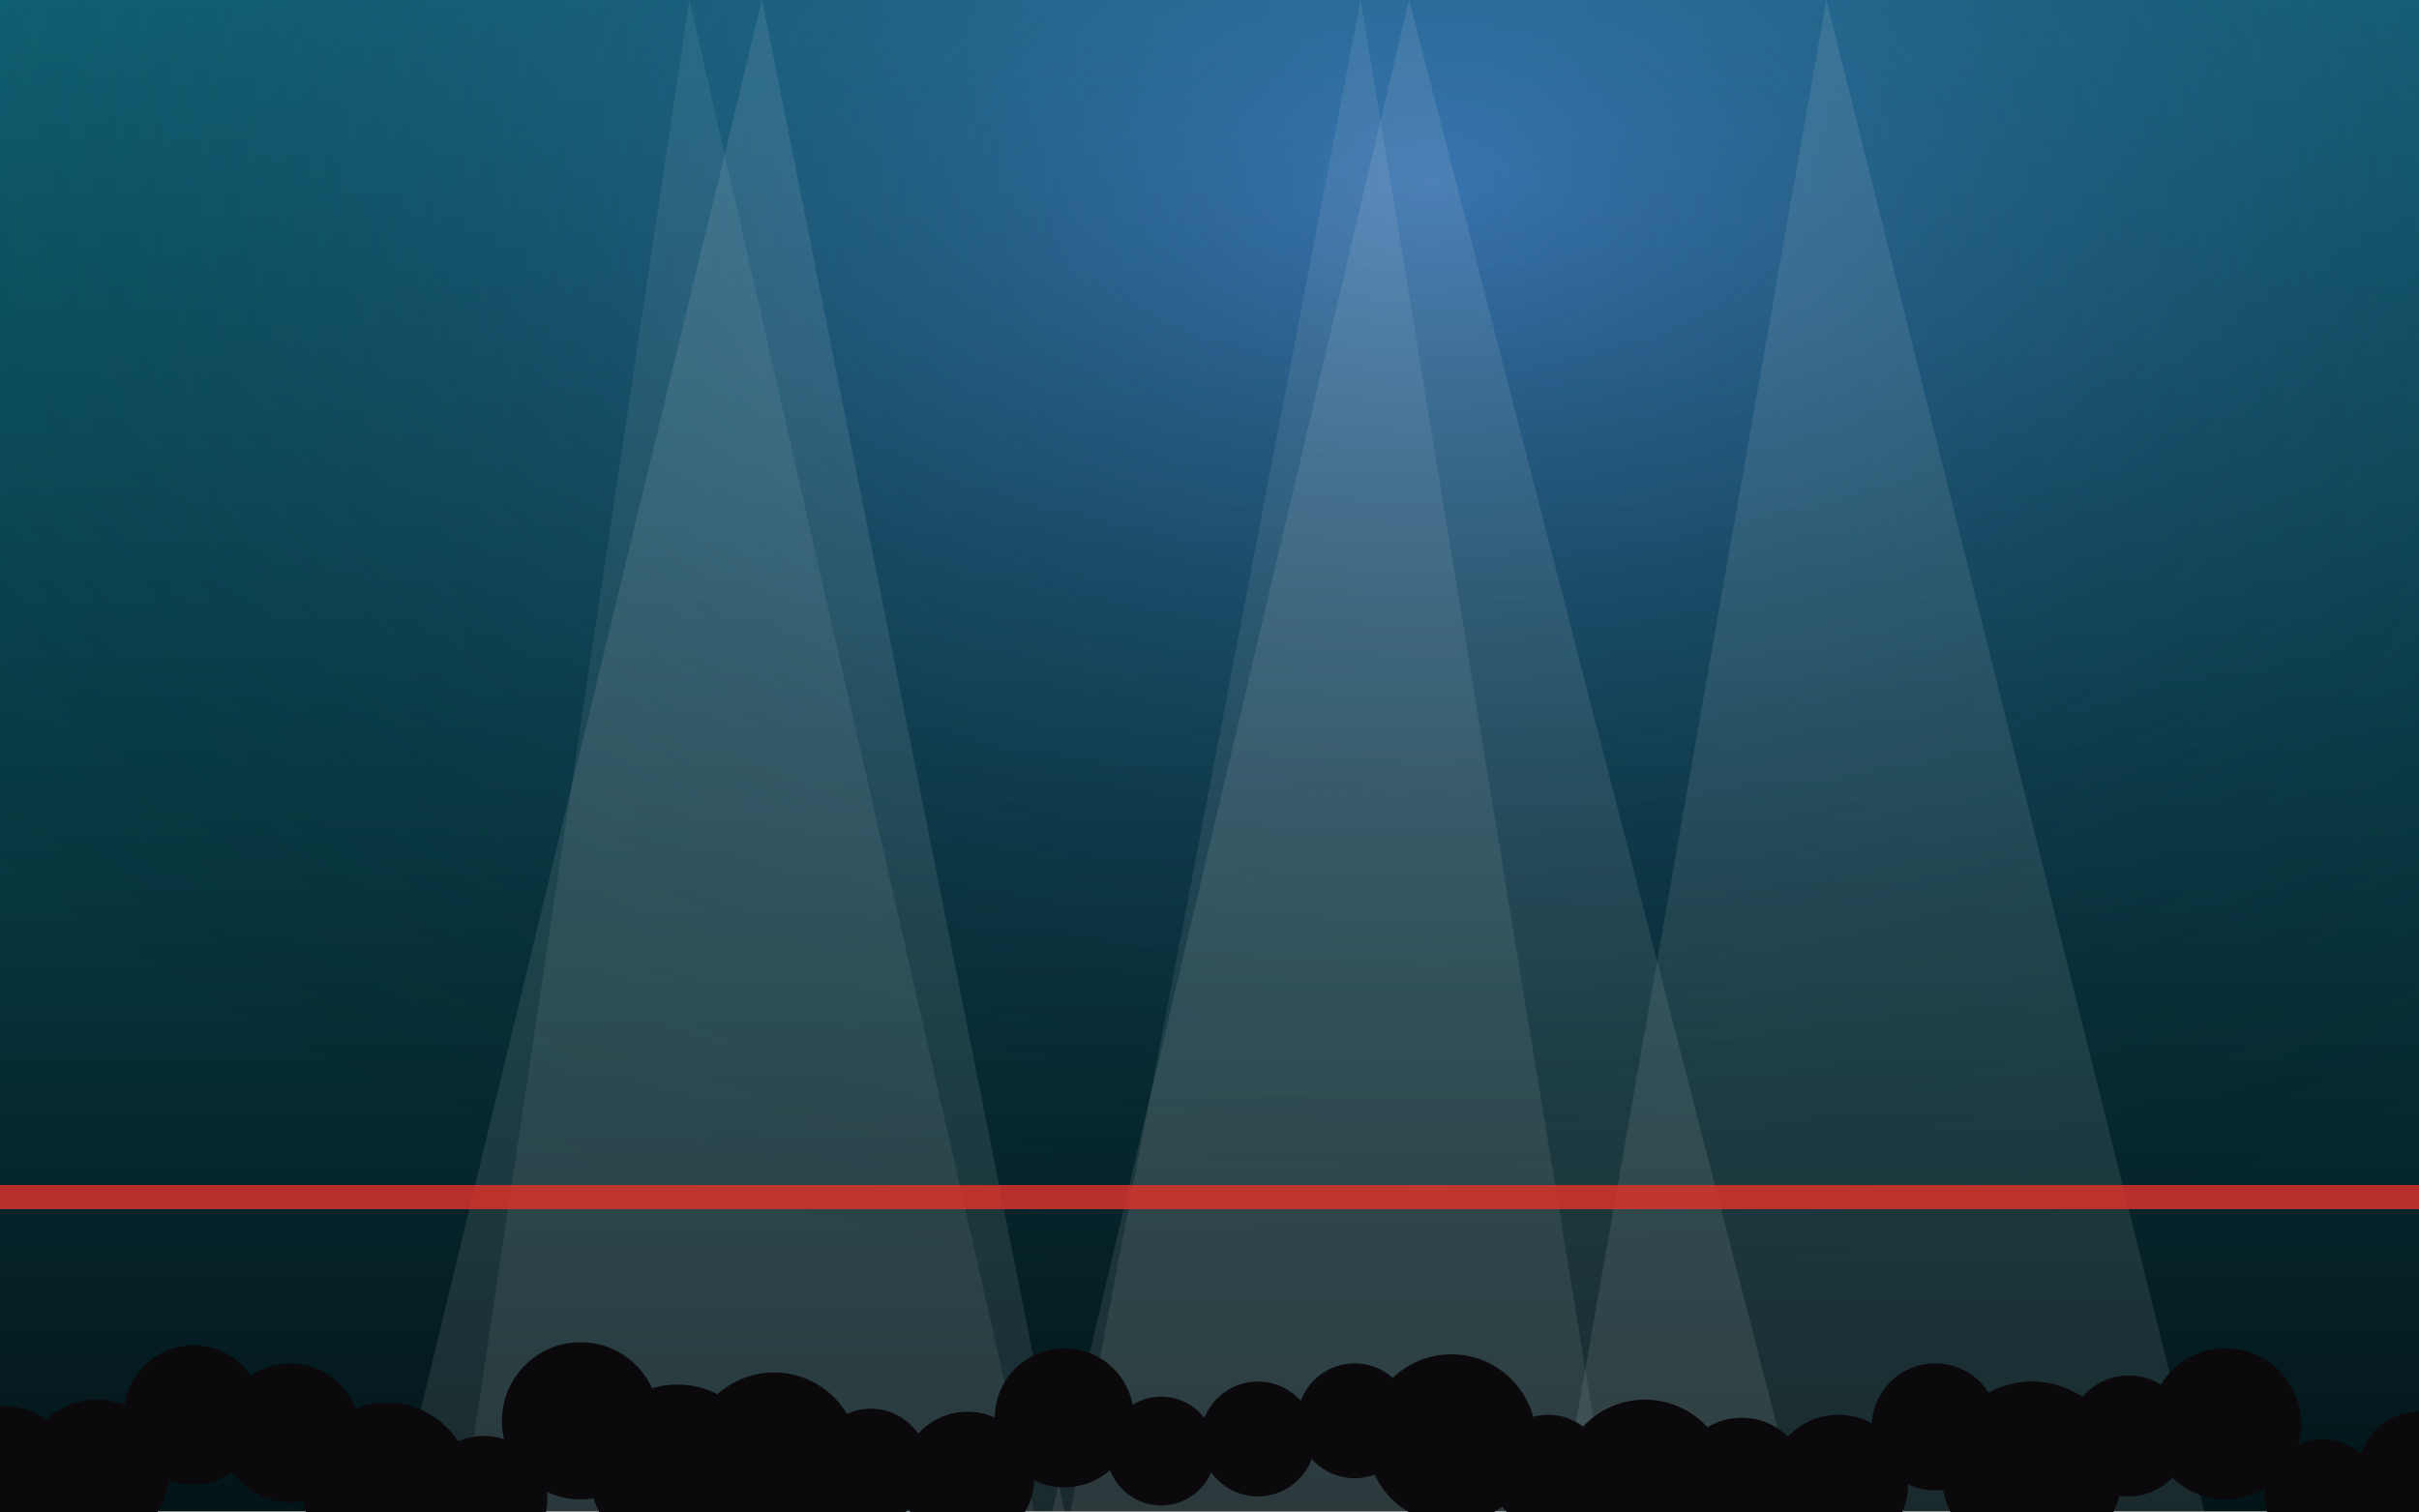
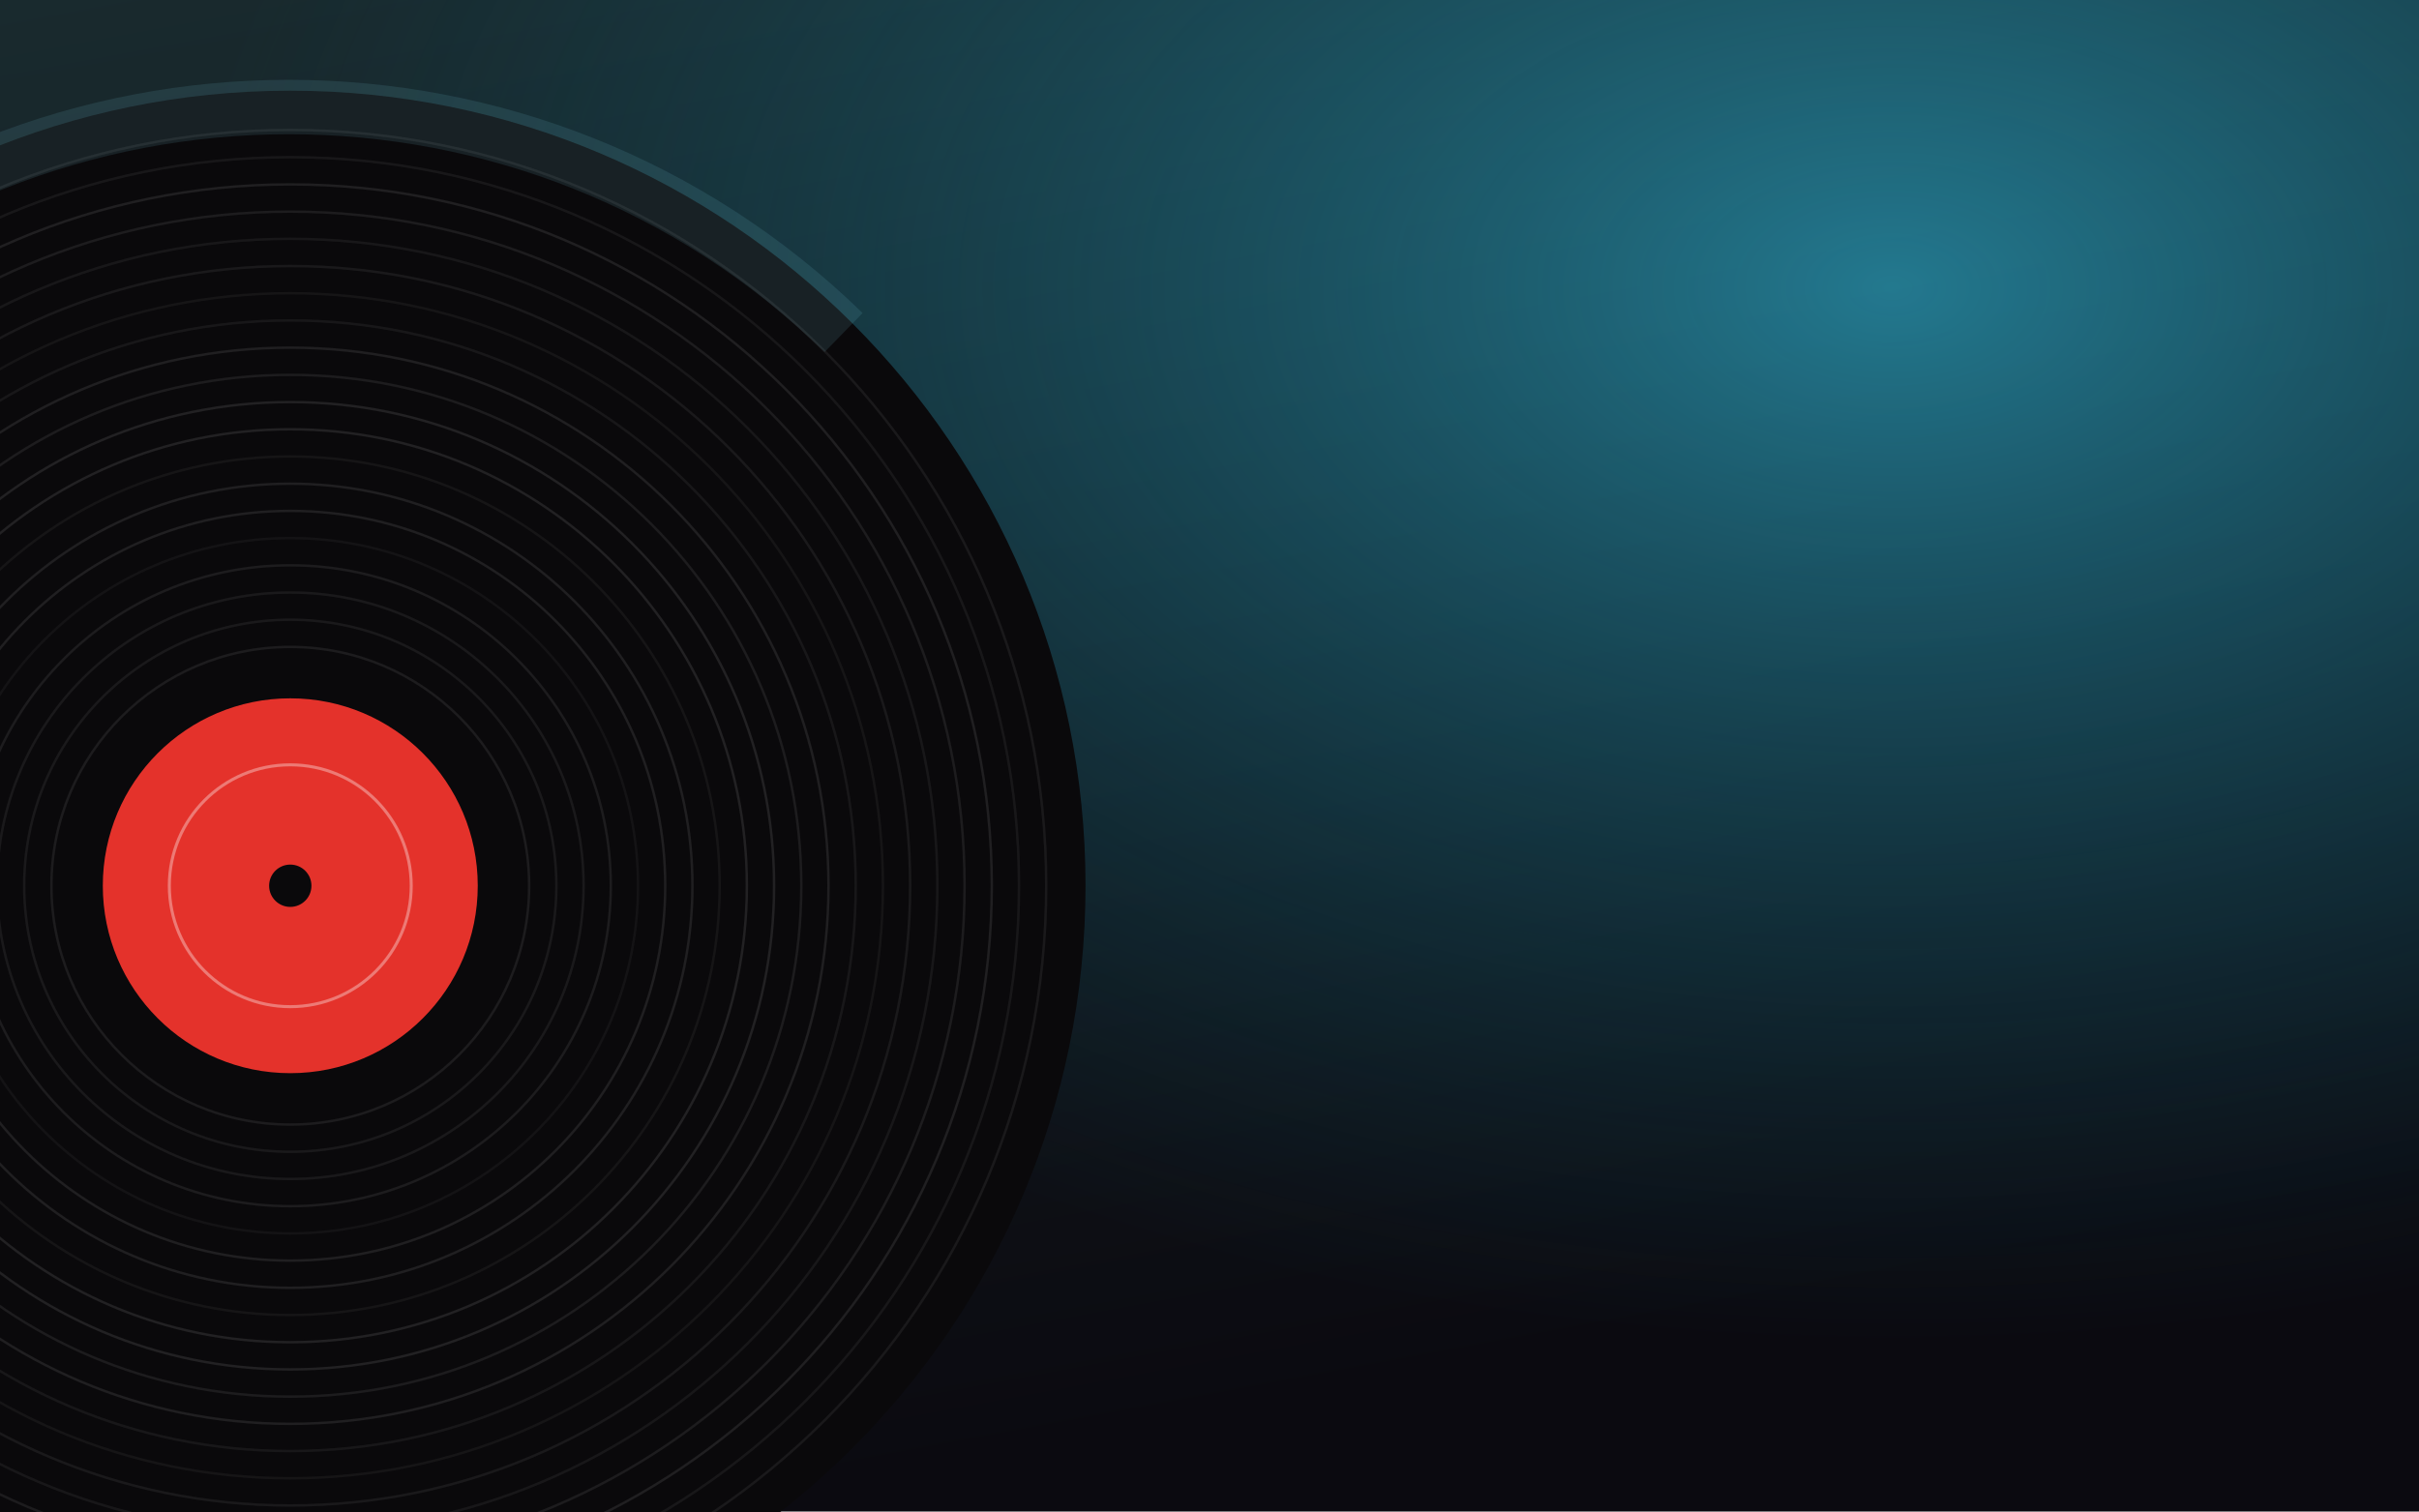
<svg xmlns="http://www.w3.org/2000/svg" viewBox="0 0 800 500" width="800" height="500">
  <defs>
-     <linearGradient id="g" x1="0" y1="0" x2="0" y2="1">
-       <stop offset="0" stop-color="hsl(190,80%,26%)" />
-       <stop offset="1" stop-color="hsl(190,80%,5%)" />
+     <linearGradient id="f" x1="0" y1="0" x2="0.3" y2="1">
+       <stop offset="0" stop-color="hsl(192,30%,14%)" />
+       <stop offset="1" stop-color="hsl(253,25%,5%)" />
    </linearGradient>
-     <radialGradient id="s" cx="0.59" cy="0.12" r="0.75">
-       <stop offset="0" stop-color="hsl(225,85%,68%)" stop-opacity="0.5" />
-       <stop offset="1" stop-color="#000" stop-opacity="0" />
+     <radialGradient id="h" cx="0.78" cy="0.19" r="0.7">
+       <stop offset="0" stop-color="hsl(192,80%,55%)" stop-opacity="0.55" />
+       <stop offset="1" stop-color="hsl(192,80%,30%)" stop-opacity="0" />
    </radialGradient>
+     <linearGradient id="b" x1="0" y1="0" x2="0" y2="1">
+       <stop offset="0" stop-color="#fff" stop-opacity="0.32" />
+       <stop offset="1" stop-color="#fff" stop-opacity="0" />
+     </linearGradient>
+     <linearGradient id="e" x1="0" y1="1" x2="0" y2="0">
+       <stop offset="0" stop-color="#e4322b" />
+       <stop offset="1" stop-color="hsl(253,85%,60%)" />
+     </linearGradient>
  </defs>
-   <rect width="800" height="500" fill="url(#g)" />
-   <rect width="800" height="500" fill="url(#s)" />
-   <polygon points="252,0 131,500 352,500" fill="#fff" opacity="0.09" />
-   <polygon points="450,0 354,500 532,500" fill="#fff" opacity="0.08" />
-   <polygon points="466,0 348,500 595,500" fill="#fff" opacity="0.09" />
-   <polygon points="604,0 516,500 729,500" fill="#fff" opacity="0.09" />
-   <polygon points="228,0 153,500 342,500" fill="#fff" opacity="0.07" />
-   <rect x="0" y="392" width="800" height="8" fill="#e4322b" opacity="0.8" />
-   <circle cx="0" cy="494" r="29" fill="#0b090c" />
-   <circle cx="32" cy="487" r="24" fill="#0b090c" />
-   <circle cx="64" cy="468" r="23" fill="#0b090c" />
-   <circle cx="96" cy="474" r="23" fill="#0b090c" />
-   <circle cx="128" cy="492" r="28" fill="#0b090c" />
-   <circle cx="160" cy="496" r="21" fill="#0b090c" />
-   <circle cx="192" cy="470" r="26" fill="#0b090c" />
-   <circle cx="224" cy="487" r="29" fill="#0b090c" />
-   <circle cx="256" cy="482" r="28" fill="#0b090c" />
-   <circle cx="288" cy="485" r="19" fill="#0b090c" />
-   <circle cx="320" cy="489" r="22" fill="#0b090c" />
-   <circle cx="352" cy="469" r="23" fill="#0b090c" />
-   <circle cx="384" cy="480" r="18" fill="#0b090c" />
-   <circle cx="416" cy="476" r="19" fill="#0b090c" />
-   <circle cx="448" cy="470" r="19" fill="#0b090c" />
-   <circle cx="480" cy="476" r="28" fill="#0b090c" />
-   <circle cx="512" cy="487" r="19" fill="#0b090c" />
-   <circle cx="544" cy="491" r="28" fill="#0b090c" />
-   <circle cx="576" cy="491" r="22" fill="#0b090c" />
-   <circle cx="608" cy="491" r="23" fill="#0b090c" />
-   <circle cx="640" cy="472" r="21" fill="#0b090c" />
-   <circle cx="672" cy="487" r="30" fill="#0b090c" />
-   <circle cx="704" cy="475" r="20" fill="#0b090c" />
-   <circle cx="736" cy="471" r="25" fill="#0b090c" />
-   <circle cx="768" cy="495" r="19" fill="#0b090c" />
-   <circle cx="800" cy="487" r="20" fill="#0b090c" />
+   <rect width="800" height="500" fill="url(#f)" />
+   <rect width="800" height="500" fill="url(#h)" />
+   <circle cx="96" cy="293" r="263" fill="#0a090b" />
+   <circle cx="96" cy="293" r="250" fill="none" stroke="#fff" stroke-width="0.8" opacity="0.07" />
+   <circle cx="96" cy="293" r="241" fill="none" stroke="#fff" stroke-width="0.8" opacity="0.06" />
+   <circle cx="96" cy="293" r="232" fill="none" stroke="#fff" stroke-width="0.8" opacity="0.09" />
+   <circle cx="96" cy="293" r="223" fill="none" stroke="#fff" stroke-width="0.8" opacity="0.08" />
+   <circle cx="96" cy="293" r="214" fill="none" stroke="#fff" stroke-width="0.8" opacity="0.06" />
+   <circle cx="96" cy="293" r="205" fill="none" stroke="#fff" stroke-width="0.8" opacity="0.07" />
+   <circle cx="96" cy="293" r="196" fill="none" stroke="#fff" stroke-width="0.8" opacity="0.05" />
+   <circle cx="96" cy="293" r="187" fill="none" stroke="#fff" stroke-width="0.8" opacity="0.06" />
+   <circle cx="96" cy="293" r="178" fill="none" stroke="#fff" stroke-width="0.8" opacity="0.09" />
+   <circle cx="96" cy="293" r="169" fill="none" stroke="#fff" stroke-width="0.8" opacity="0.08" />
+   <circle cx="96" cy="293" r="160" fill="none" stroke="#fff" stroke-width="0.8" opacity="0.10" />
+   <circle cx="96" cy="293" r="151" fill="none" stroke="#fff" stroke-width="0.8" opacity="0.10" />
+   <circle cx="96" cy="293" r="142" fill="none" stroke="#fff" stroke-width="0.8" opacity="0.05" />
+   <circle cx="96" cy="293" r="133" fill="none" stroke="#fff" stroke-width="0.8" opacity="0.09" />
+   <circle cx="96" cy="293" r="124" fill="none" stroke="#fff" stroke-width="0.8" opacity="0.09" />
+   <circle cx="96" cy="293" r="115" fill="none" stroke="#fff" stroke-width="0.8" opacity="0.04" />
+   <circle cx="96" cy="293" r="106" fill="none" stroke="#fff" stroke-width="0.8" opacity="0.08" />
+   <circle cx="96" cy="293" r="97" fill="none" stroke="#fff" stroke-width="0.8" opacity="0.07" />
+   <circle cx="96" cy="293" r="88" fill="none" stroke="#fff" stroke-width="0.8" opacity="0.07" />
+   <circle cx="96" cy="293" r="79" fill="none" stroke="#fff" stroke-width="0.8" opacity="0.08" />
+   <path d="M-88,110 A263,263 0 0 1 279,110" fill="none" stroke="hsl(192,70%,70%)" stroke-width="18" opacity="0.12" />
+   <circle cx="96" cy="293" r="62" fill="#e4322b" />
+   <circle cx="96" cy="293" r="40" fill="none" stroke="#fff" stroke-width="1" opacity="0.35" />
+   <circle cx="96" cy="293" r="7" fill="#0a090b" />
</svg>
